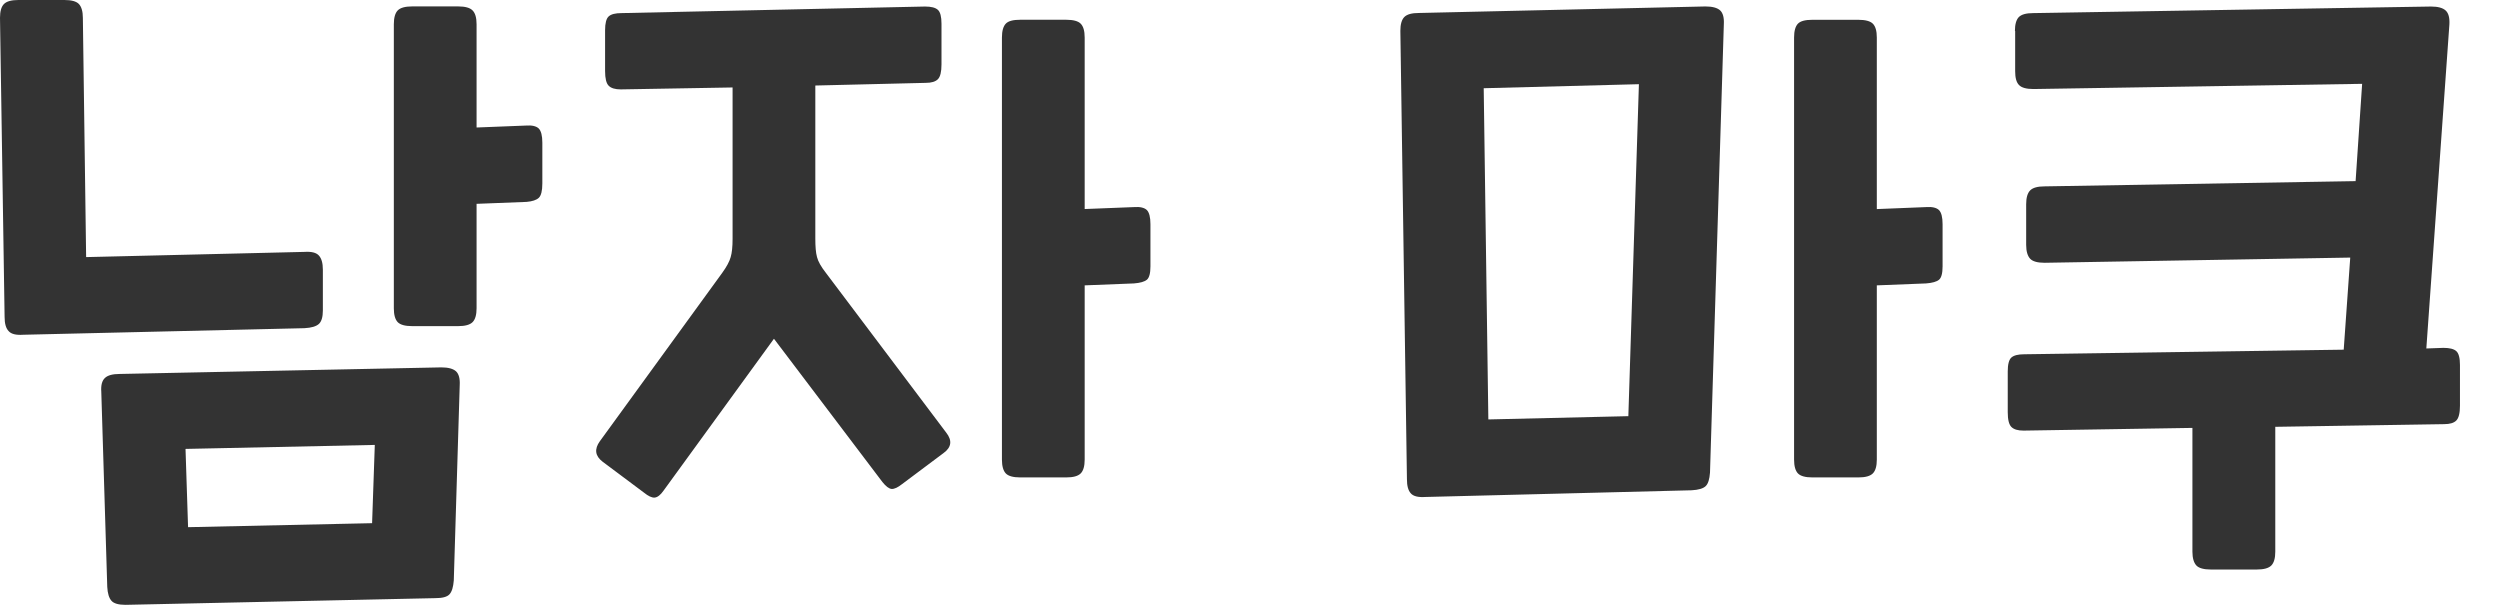
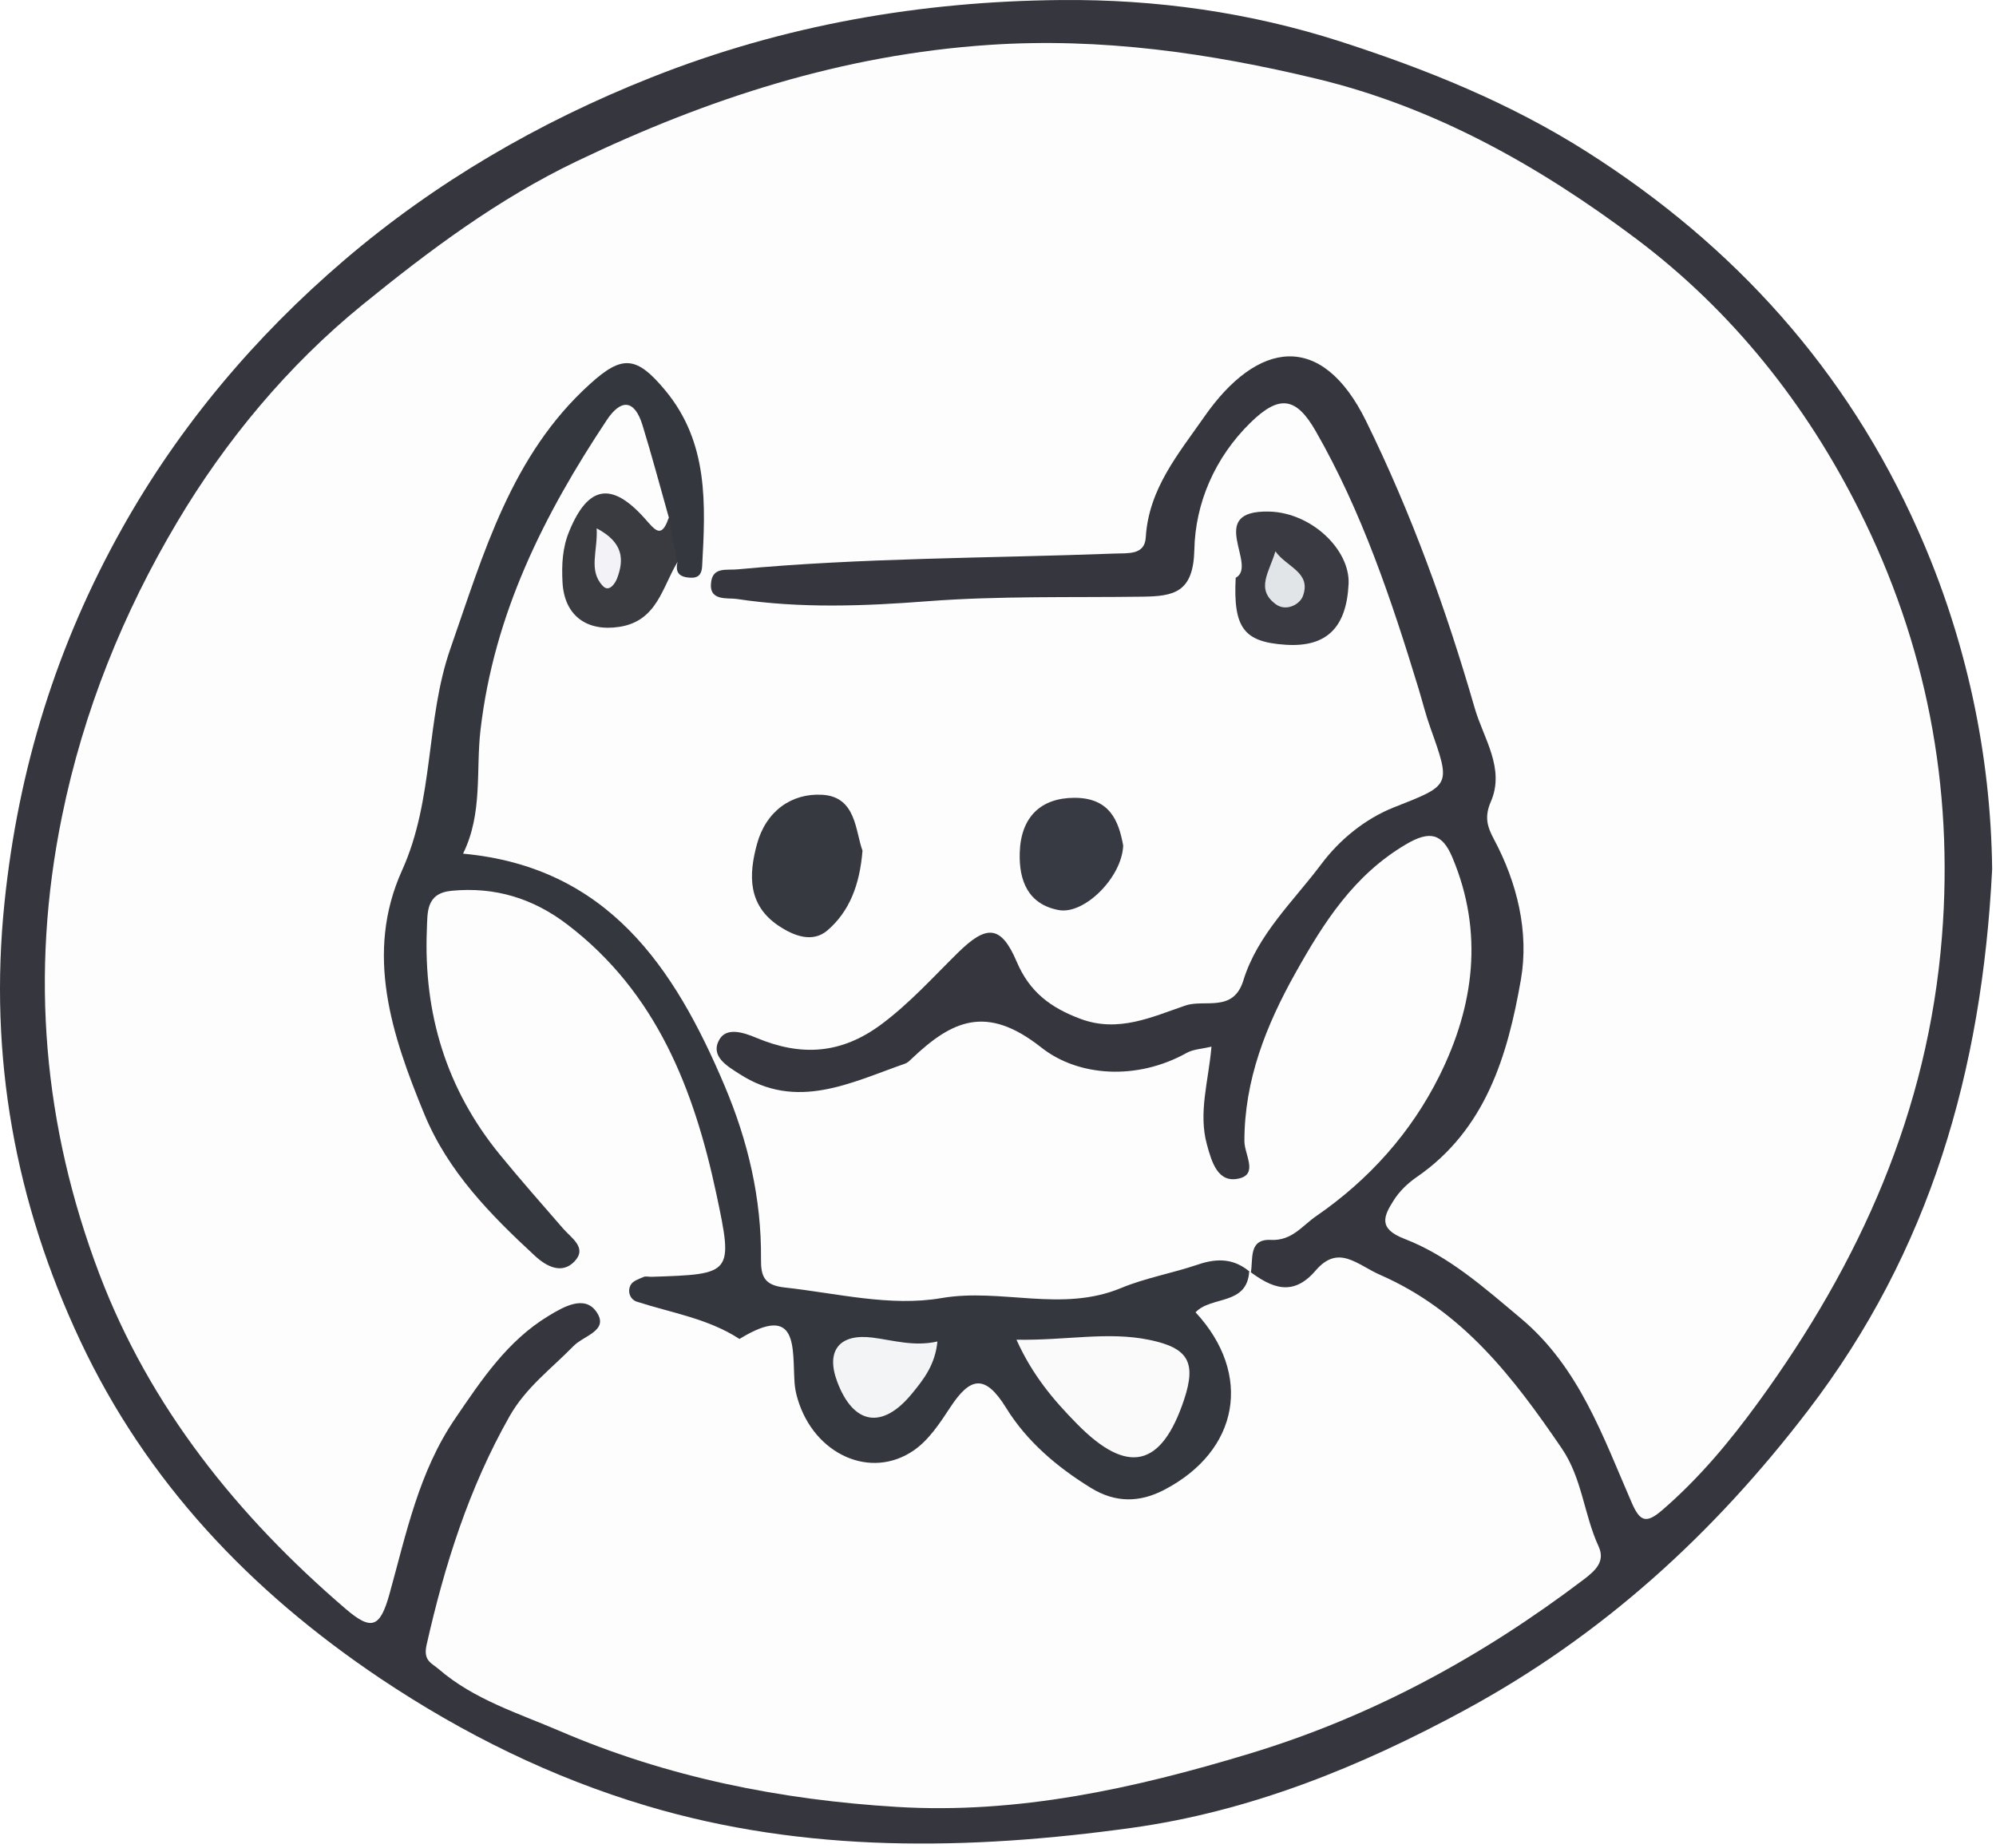
- <svg xmlns="http://www.w3.org/2000/svg" width="62" height="15" viewBox="0 0 62 15" fill="none">
-   <path d="M1.598 0C1.772 0 1.893 0.033 1.956 0.099C2.019 0.165 2.055 0.28 2.055 0.442L2.136 6.376L7.549 6.247C7.724 6.235 7.844 6.265 7.908 6.337C7.974 6.409 8.007 6.523 8.007 6.689V7.7C8.007 7.862 7.974 7.974 7.908 8.034C7.841 8.094 7.724 8.13 7.549 8.139L0.572 8.302C0.397 8.314 0.277 8.284 0.214 8.211C0.147 8.142 0.114 8.025 0.114 7.859L0 0.442C0 0.28 0.033 0.165 0.099 0.099C0.165 0.033 0.283 0 0.457 0H1.598ZM3.114 15C2.94 15 2.822 14.966 2.765 14.9C2.705 14.834 2.669 14.72 2.66 14.557L2.512 9.716C2.5 9.553 2.531 9.439 2.603 9.373C2.672 9.307 2.795 9.274 2.97 9.274L10.944 9.111C11.118 9.111 11.238 9.144 11.311 9.21C11.38 9.277 11.41 9.391 11.401 9.553L11.254 14.395C11.241 14.557 11.208 14.672 11.148 14.738C11.088 14.804 10.971 14.834 10.796 14.834L3.114 15ZM4.664 13.074L9.228 12.975L9.295 11.034L4.601 11.133L4.664 13.074ZM9.767 0.602C9.767 0.439 9.8 0.325 9.863 0.259C9.927 0.193 10.047 0.159 10.221 0.159H11.362C11.536 0.159 11.657 0.193 11.72 0.259C11.786 0.325 11.819 0.439 11.819 0.602V3.162L13.041 3.114C13.194 3.102 13.3 3.129 13.36 3.186C13.42 3.247 13.45 3.364 13.45 3.539V4.55C13.45 4.733 13.42 4.853 13.36 4.908C13.3 4.962 13.2 4.995 13.059 5.007L11.819 5.055V7.646C11.819 7.808 11.786 7.923 11.72 7.989C11.654 8.055 11.536 8.088 11.362 8.088H10.221C10.047 8.088 9.927 8.055 9.863 7.989C9.8 7.923 9.767 7.808 9.767 7.646V0.602Z" fill="#333333" />
-   <path d="M22.94 0.162C23.094 0.162 23.199 0.189 23.259 0.244C23.319 0.298 23.349 0.412 23.349 0.587V1.598C23.349 1.784 23.319 1.905 23.259 1.965C23.199 2.025 23.1 2.055 22.958 2.055L20.22 2.121V5.918C20.22 6.114 20.232 6.268 20.262 6.376C20.289 6.484 20.362 6.614 20.482 6.767L23.467 10.73C23.62 10.925 23.596 11.094 23.401 11.235L22.375 12.003C22.266 12.09 22.179 12.129 22.113 12.126C22.047 12.12 21.971 12.063 21.884 11.954L19.194 8.401L16.456 12.168C16.381 12.276 16.305 12.334 16.236 12.34C16.164 12.346 16.077 12.303 15.969 12.216L14.943 11.449C14.759 11.307 14.735 11.139 14.876 10.943L17.909 6.77C18.018 6.62 18.09 6.487 18.12 6.379C18.153 6.271 18.168 6.117 18.168 5.921V2.169L15.397 2.217C15.255 2.217 15.156 2.187 15.096 2.127C15.036 2.067 15.006 1.947 15.006 1.76V0.749C15.006 0.575 15.036 0.46 15.096 0.406C15.156 0.352 15.261 0.325 15.415 0.325L22.94 0.162ZM26.9 7.077V11.398C26.9 11.56 26.867 11.675 26.801 11.741C26.735 11.807 26.617 11.84 26.443 11.84H25.302C25.128 11.84 25.007 11.807 24.944 11.741C24.881 11.675 24.848 11.56 24.848 11.398V0.93C24.848 0.767 24.881 0.653 24.944 0.587C25.007 0.52 25.128 0.49 25.302 0.49H26.443C26.617 0.49 26.738 0.523 26.801 0.587C26.867 0.653 26.9 0.767 26.9 0.93V5.184L28.122 5.136C28.275 5.124 28.38 5.151 28.441 5.208C28.501 5.269 28.531 5.386 28.531 5.56V6.605C28.531 6.779 28.501 6.89 28.441 6.939C28.38 6.987 28.275 7.017 28.122 7.029L26.9 7.077Z" fill="#333333" />
-   <path d="M35.346 12.325C35.171 12.337 35.051 12.307 34.988 12.235C34.922 12.162 34.892 12.048 34.892 11.883L34.729 0.764C34.729 0.602 34.762 0.488 34.828 0.421C34.895 0.355 35.012 0.322 35.187 0.322L42.294 0.16C42.468 0.16 42.589 0.193 42.661 0.259C42.73 0.325 42.76 0.44 42.751 0.602L42.408 11.72C42.396 11.883 42.363 11.994 42.303 12.054C42.242 12.114 42.125 12.15 41.951 12.159L35.346 12.325ZM36.911 10.402L40.383 10.321L40.645 2.088L36.796 2.188L36.911 10.402ZM46.545 7.077V11.398C46.545 11.561 46.512 11.675 46.446 11.741C46.38 11.807 46.262 11.84 46.088 11.84H44.947C44.773 11.84 44.653 11.807 44.589 11.741C44.526 11.675 44.493 11.561 44.493 11.398V0.93C44.493 0.767 44.526 0.653 44.589 0.587C44.653 0.521 44.773 0.491 44.947 0.491H46.088C46.262 0.491 46.383 0.524 46.446 0.587C46.512 0.653 46.545 0.767 46.545 0.93V5.185L47.767 5.136C47.92 5.124 48.026 5.152 48.086 5.209C48.146 5.269 48.176 5.386 48.176 5.561V6.605C48.176 6.779 48.146 6.891 48.086 6.939C48.026 6.987 47.92 7.017 47.767 7.029L46.545 7.077Z" fill="#333333" />
-   <path d="M49.97 0.767C49.97 0.605 50.003 0.49 50.066 0.424C50.132 0.358 50.249 0.325 50.424 0.325L60.287 0.162C60.462 0.162 60.582 0.195 60.654 0.262C60.724 0.328 60.754 0.442 60.745 0.605L60.173 8.642L60.597 8.627C60.751 8.627 60.856 8.654 60.916 8.708C60.976 8.762 61.007 8.876 61.007 9.051V10.062C61.007 10.245 60.976 10.369 60.916 10.429C60.856 10.489 60.757 10.519 60.615 10.519L56.427 10.585V13.682C56.427 13.844 56.394 13.958 56.328 14.025C56.261 14.091 56.144 14.124 55.969 14.124H54.829C54.655 14.124 54.534 14.091 54.471 14.025C54.408 13.958 54.372 13.844 54.372 13.682V10.612L50.183 10.679C50.042 10.679 49.943 10.649 49.882 10.588C49.822 10.528 49.792 10.408 49.792 10.221V9.21C49.792 9.036 49.822 8.921 49.882 8.867C49.943 8.813 50.048 8.786 50.201 8.786L58.124 8.672L58.286 6.388L50.707 6.517C50.532 6.517 50.412 6.484 50.349 6.418C50.286 6.352 50.249 6.237 50.249 6.075V5.064C50.249 4.901 50.283 4.787 50.349 4.721C50.415 4.655 50.532 4.622 50.707 4.622L58.419 4.492L58.581 2.079L50.43 2.208C50.255 2.208 50.135 2.175 50.072 2.109C50.006 2.043 49.976 1.929 49.976 1.766V0.767H49.97Z" fill="#333333" />
+ <svg xmlns="http://www.w3.org/2000/svg" width="121" height="112" viewBox="0 0 121 112" fill="none">
+   <path d="M120.767 52.697C120.145 64.97 116.987 75.864 109.619 85.5C103.872 93.016 97.136 99.165 88.809 103.679C82.43 107.141 75.763 109.832 68.603 110.825C58.759 112.188 48.826 112.366 39.19 109.487C33.463 107.778 28.111 105.15 23.051 101.763C15.154 96.463 8.873 89.826 4.865 81.292C0.937 72.926 -0.699 64.101 0.275 54.702C1.115 46.578 3.442 39.111 7.391 32.054C10.889 25.802 15.495 20.369 20.871 15.771C26.381 11.06 32.662 7.4 39.487 4.694C47.497 1.513 55.844 0.071 64.353 0.002C70.041 -0.047 75.729 0.738 81.254 2.516C86.502 4.21 91.552 6.25 96.202 9.208C105.137 14.882 111.956 22.438 116.265 32.138C119.23 38.79 120.683 45.783 120.767 52.697Z" fill="#35363E" />
+   <path d="M75.729 77.068C77.078 78.076 78.368 78.654 79.751 77.039C81.145 75.409 82.267 76.688 83.685 77.305C88.676 79.493 91.75 83.528 94.675 87.815C95.915 89.632 96.019 91.83 96.909 93.761C97.329 94.675 96.716 95.228 95.995 95.776C89.832 100.448 83.171 104.083 75.714 106.335C68.731 108.448 61.684 109.999 54.371 109.555C47.334 109.13 40.46 107.762 33.932 104.952C31.402 103.865 28.743 103.051 26.604 101.208C26.159 100.823 25.64 100.7 25.862 99.722C26.954 94.882 28.427 90.215 30.893 85.864C31.881 84.121 33.433 82.98 34.772 81.607C35.39 80.97 36.961 80.674 36.146 79.523C35.429 78.51 34.179 79.222 33.26 79.78C30.76 81.291 29.198 83.652 27.597 86.002C25.388 89.232 24.627 92.99 23.614 96.635C23.046 98.68 22.532 98.902 20.95 97.544C14.393 91.919 9.076 85.296 6.017 77.227C2.632 68.293 1.806 59.067 3.753 49.516C5.063 43.076 7.494 37.11 10.741 31.653C13.661 26.734 17.442 22.166 21.988 18.467C26.035 15.178 30.186 12.066 34.955 9.78C42.906 5.967 51.085 3.315 59.97 2.722C66.755 2.268 73.327 3.216 79.82 4.777C86.976 6.496 93.316 10.071 99.177 14.471C105.023 18.862 109.495 24.521 112.717 30.952C116.755 39.011 118.449 47.639 117.723 56.795C116.878 67.403 112.752 76.55 106.599 85.01C104.86 87.4 103.007 89.627 100.763 91.563C99.8 92.393 99.419 92.26 98.925 91.129C97.171 87.104 95.738 82.896 92.184 79.923C89.986 78.081 87.821 76.145 85.143 75.113C83.512 74.486 83.892 73.72 84.485 72.782C84.826 72.238 85.33 71.749 85.859 71.384C90.074 68.495 91.399 63.976 92.199 59.393C92.698 56.519 91.982 53.531 90.554 50.864C90.144 50.099 89.986 49.501 90.376 48.607C91.255 46.587 89.921 44.745 89.402 42.943C87.678 36.972 85.568 31.139 82.81 25.524C80.122 20.057 76.233 20.63 72.996 25.282C71.439 27.519 69.636 29.633 69.458 32.581C69.394 33.673 68.38 33.529 67.54 33.564C59.925 33.85 52.29 33.811 44.69 34.522C44.038 34.581 43.247 34.374 43.114 35.258C42.931 36.478 44.097 36.231 44.66 36.315C48.505 36.898 52.404 36.749 56.234 36.453C60.587 36.122 64.926 36.236 69.27 36.177C71.197 36.152 72.344 35.905 72.403 33.322C72.462 30.507 73.643 27.746 75.798 25.633C77.532 23.934 78.56 24.042 79.756 26.131C82.568 31.045 84.357 36.379 85.998 41.762C86.235 42.547 86.432 43.347 86.709 44.118C87.969 47.654 87.954 47.59 84.52 48.943C82.741 49.644 81.184 50.938 80.097 52.395C78.407 54.652 76.233 56.657 75.373 59.447C74.765 61.418 73.026 60.569 71.869 60.964C69.858 61.645 67.807 62.638 65.495 61.773C63.701 61.102 62.421 60.159 61.635 58.312C60.681 56.069 59.802 56.059 58.067 57.768C56.56 59.25 55.161 60.815 53.432 62.104C50.966 63.942 48.525 64.045 45.851 62.924C45.076 62.598 44.062 62.272 43.623 63.008C43.01 64.035 44.102 64.648 44.814 65.107C48.293 67.369 51.569 65.64 54.865 64.49C55.013 64.44 55.142 64.312 55.26 64.198C57.697 61.887 59.782 60.865 63.127 63.512C65.366 65.28 68.919 65.522 71.939 63.838C72.334 63.616 72.848 63.601 73.441 63.458C73.263 65.556 72.63 67.463 73.169 69.409C73.46 70.475 73.836 71.769 75.131 71.448C76.277 71.167 75.437 69.996 75.437 69.186C75.437 65.487 76.747 62.178 78.531 58.993C80.246 55.931 82.074 53.052 85.237 51.19C86.684 50.336 87.436 50.533 88.048 51.995C89.956 56.539 89.363 60.998 87.258 65.231C85.543 68.678 82.983 71.537 79.781 73.74C78.941 74.318 78.318 75.241 77.043 75.177C75.674 75.108 75.976 76.333 75.828 77.157C72.695 77.839 69.606 78.708 66.483 79.429C64.625 79.859 62.762 80.224 60.889 79.553C60.118 79.276 59.436 79.582 58.719 79.721C54.998 80.442 51.352 79.533 47.7 79.123C45.94 78.925 45.1 77.597 45.051 75.775C44.868 69.019 42.219 63.191 38.118 57.971C36.2 55.526 33.754 53.832 30.601 53.195C27.488 52.568 27.434 51.649 27.587 49.219C28.111 40.819 30.27 33.045 35.163 26.117C35.889 25.084 36.63 24.018 38.083 24.215C39.541 24.413 40.01 25.667 40.371 26.852C40.796 28.26 41.3 29.672 41.157 31.189C40.692 32.863 39.743 33.001 38.429 32.058C37.5 31.391 36.551 30.448 35.602 32.028C34.866 33.253 35.049 36.083 35.953 36.611C37.317 37.411 38.291 36.69 39.072 35.604C39.595 34.873 40.005 34.058 40.865 33.638C42.709 31.687 40.969 24.344 38.464 23.534C37.426 23.198 36.744 23.791 36.082 24.447C33.018 27.475 31.328 31.292 29.806 35.224C28.096 39.629 27.192 44.202 26.752 48.884C26.683 49.624 26.485 50.336 26.208 51.032C23.11 58.845 24.859 67.206 30.784 72.95C31.437 73.582 32.109 74.184 32.825 74.767C31.437 72.925 29.998 71.122 28.6 69.29C25.976 65.848 25.042 61.917 24.864 57.739C24.716 54.227 26.406 52.79 29.939 53.254C33.201 53.684 35.84 55.269 37.876 57.808C41.784 62.677 44.102 68.213 44.66 74.466C44.952 77.71 44.502 78.244 40.915 78.491C42.901 78.93 44.537 79.908 46.548 79.735C48.312 79.582 48.935 80.955 48.999 82.506C49.059 83.983 49.563 85.207 50.595 86.264C52.29 88.002 54.015 88.007 55.71 86.23C59.347 82.412 59.342 82.417 62.959 86.215C63.869 87.168 64.803 88.087 65.939 88.788C67.911 90.003 69.542 89.958 71.153 88.6C73.1 86.956 73.965 84.358 73.352 82.501C72.966 81.335 71.38 80.442 72.364 78.945C73.115 77.745 74.558 77.626 75.729 77.068Z" fill="#FDFDFD" />
+   <path d="M75.729 77.069C75.615 79.172 73.421 78.555 72.477 79.567C75.951 83.316 75.141 87.968 70.55 90.344C69.097 91.094 67.634 91.139 66.127 90.21C64.066 88.941 62.243 87.385 60.998 85.37C59.713 83.286 58.813 83.489 57.608 85.326C56.985 86.274 56.313 87.301 55.408 87.929C52.785 89.751 49.36 88.185 48.357 84.832C48.263 84.521 48.194 84.19 48.169 83.869C48.021 81.77 48.465 78.95 44.828 81.182C42.926 79.943 40.707 79.602 38.602 78.921C38.197 78.787 38.009 78.298 38.241 77.893C38.375 77.661 38.735 77.543 39.012 77.424C39.15 77.365 39.333 77.419 39.501 77.414C44.413 77.256 44.458 77.246 43.425 72.382C42.071 66.041 39.798 60.183 34.401 56.06C32.321 54.469 30.003 53.753 27.369 54.01C25.803 54.163 25.922 55.343 25.877 56.356C25.669 61.438 27.053 66.026 30.29 69.992C31.535 71.517 32.84 72.994 34.13 74.481C34.639 75.073 35.622 75.651 34.822 76.486C34.075 77.266 33.151 76.812 32.43 76.145C29.727 73.646 27.162 71.038 25.724 67.552C23.747 62.756 22.097 57.803 24.375 52.766C26.337 48.425 25.788 43.659 27.31 39.308C29.321 33.554 30.987 27.603 35.765 23.282C37.717 21.514 38.577 21.563 40.327 23.667C42.96 26.833 42.773 30.571 42.565 34.325C42.54 34.799 42.362 35.061 41.819 35.026C41.191 34.986 40.925 34.725 41.068 34.098C40.03 33.362 40.208 32.394 40.549 31.391C40.02 29.52 39.521 27.633 38.948 25.776C38.473 24.235 37.658 24.151 36.783 25.47C32.968 31.213 29.944 37.234 29.129 44.256C28.842 46.711 29.277 49.309 28.071 51.758C36.818 52.568 40.875 58.613 43.929 65.838C45.352 69.206 46.163 72.668 46.133 76.318C46.123 77.36 46.301 77.923 47.561 78.061C50.734 78.407 53.956 79.242 57.079 78.703C60.706 78.081 64.358 79.597 67.97 78.091C69.418 77.488 71.084 77.192 72.615 76.673C73.826 76.259 74.844 76.308 75.813 77.153C75.808 77.148 75.729 77.069 75.729 77.069Z" fill="#35373F" />
+   <path d="M52.286 51.576C52.118 53.67 51.485 55.266 50.166 56.406C49.261 57.187 48.125 56.747 47.206 56.135C45.328 54.88 45.377 53.048 45.891 51.171C46.43 49.191 47.977 48.08 49.844 48.188C51.91 48.307 51.846 50.381 52.286 51.576Z" fill="#373941" />
+   <path d="M74.909 35.032C76.292 34.297 73.036 30.928 76.935 31.017C79.509 31.077 81.852 33.339 81.753 35.408C81.624 38.075 80.399 39.255 77.928 39.092C75.432 38.924 74.75 38.109 74.909 35.032Z" fill="#3A3B42" />
+   <path d="M40.539 31.392C40.712 32.295 40.885 33.194 41.058 34.098C40.144 35.619 39.828 37.649 37.559 38.005C35.568 38.316 34.209 37.323 34.1 35.308C34.046 34.251 34.086 33.219 34.515 32.192C35.647 29.456 37.065 29.169 39.091 31.441C39.704 32.128 40.095 32.71 40.539 31.392Z" fill="#3A3B41" />
+   <path d="M68.089 51.266C68.015 53.202 65.727 55.469 64.18 55.178C62.327 54.832 61.764 53.395 61.818 51.701C61.882 49.513 63.118 48.382 65.114 48.372C67.269 48.362 67.817 49.76 68.089 51.266Z" fill="#383A43" />
+   <path d="M61.62 81.228C64.64 81.282 67.145 80.714 69.675 81.238C72.017 81.722 72.536 82.576 71.785 84.848C70.416 88.976 68.356 89.446 65.307 86.349C63.883 84.907 62.589 83.386 61.62 81.228Z" fill="#FAFAFB" />
+   <path d="M56.827 81.336C56.693 82.744 55.987 83.643 55.275 84.507C53.481 86.69 51.727 86.388 50.748 83.761C50.052 81.889 50.887 80.847 52.888 81.099C54.158 81.262 55.404 81.657 56.827 81.336Z" fill="#F3F4F5" />
+   <path d="M77.315 33.426C78.007 34.399 79.504 34.696 78.986 36.133C78.793 36.666 77.953 37.091 77.34 36.636C76.085 35.713 76.969 34.651 77.315 33.426Z" fill="#E2E5E8" />
+   <path d="M36.171 32.034C37.792 32.889 37.841 33.926 37.411 35.062C37.288 35.383 36.922 35.931 36.542 35.526C35.652 34.583 36.245 33.417 36.171 32.034Z" fill="#F2F2F7" />
</svg>
